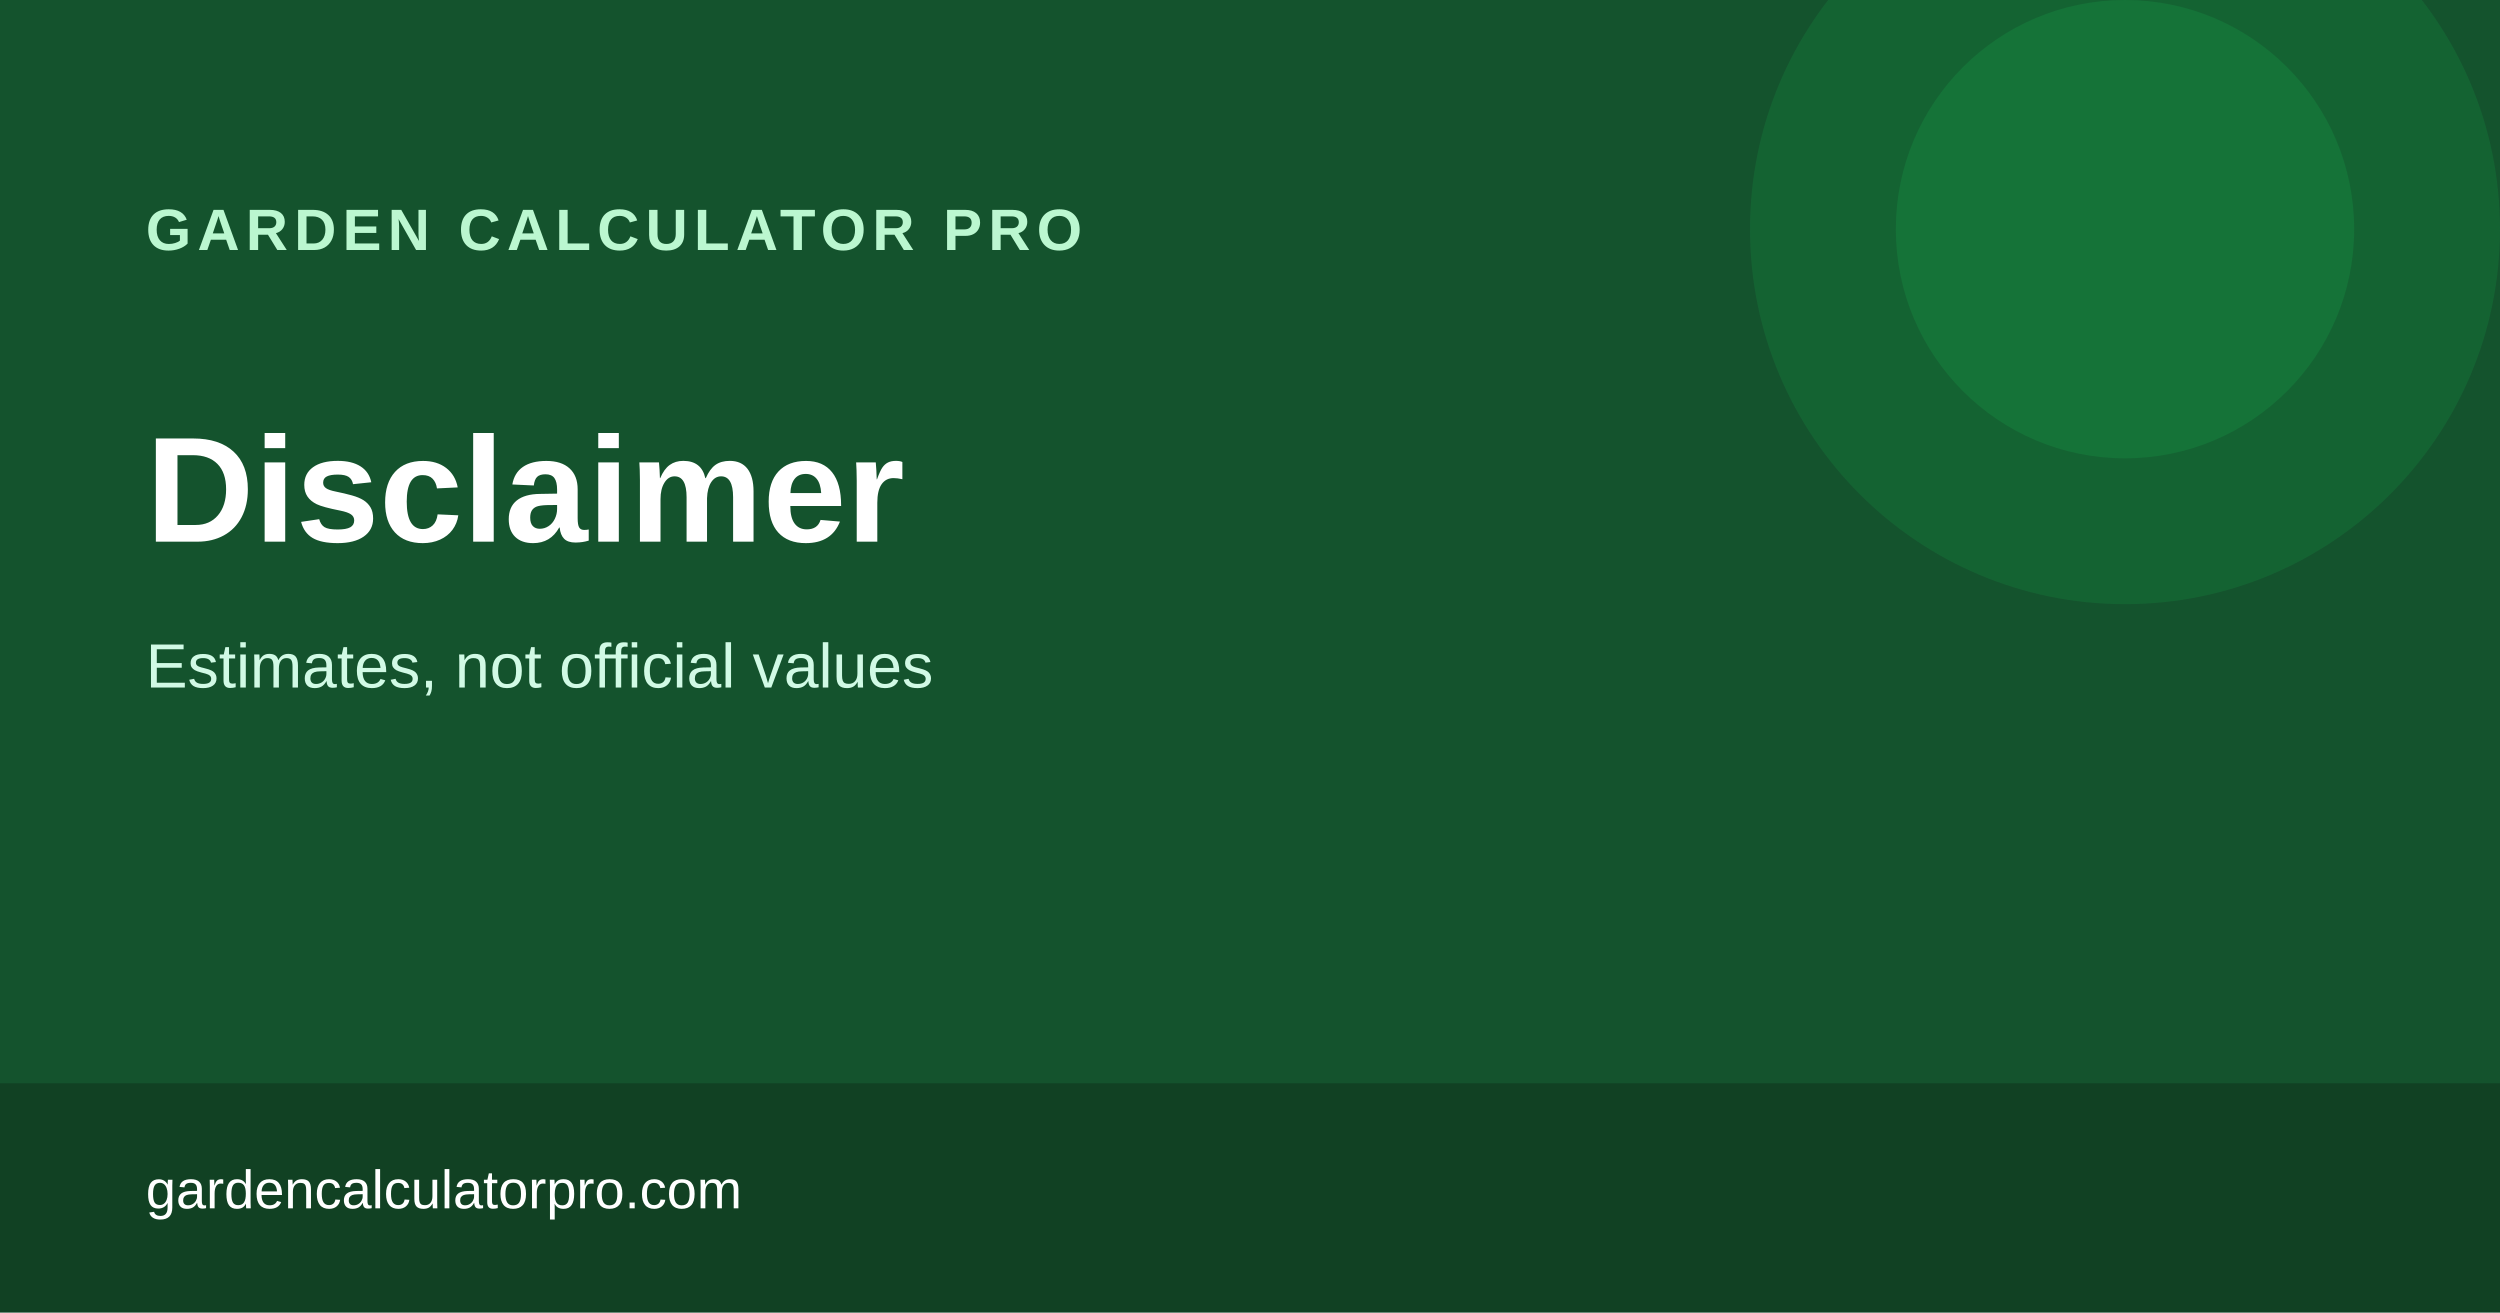
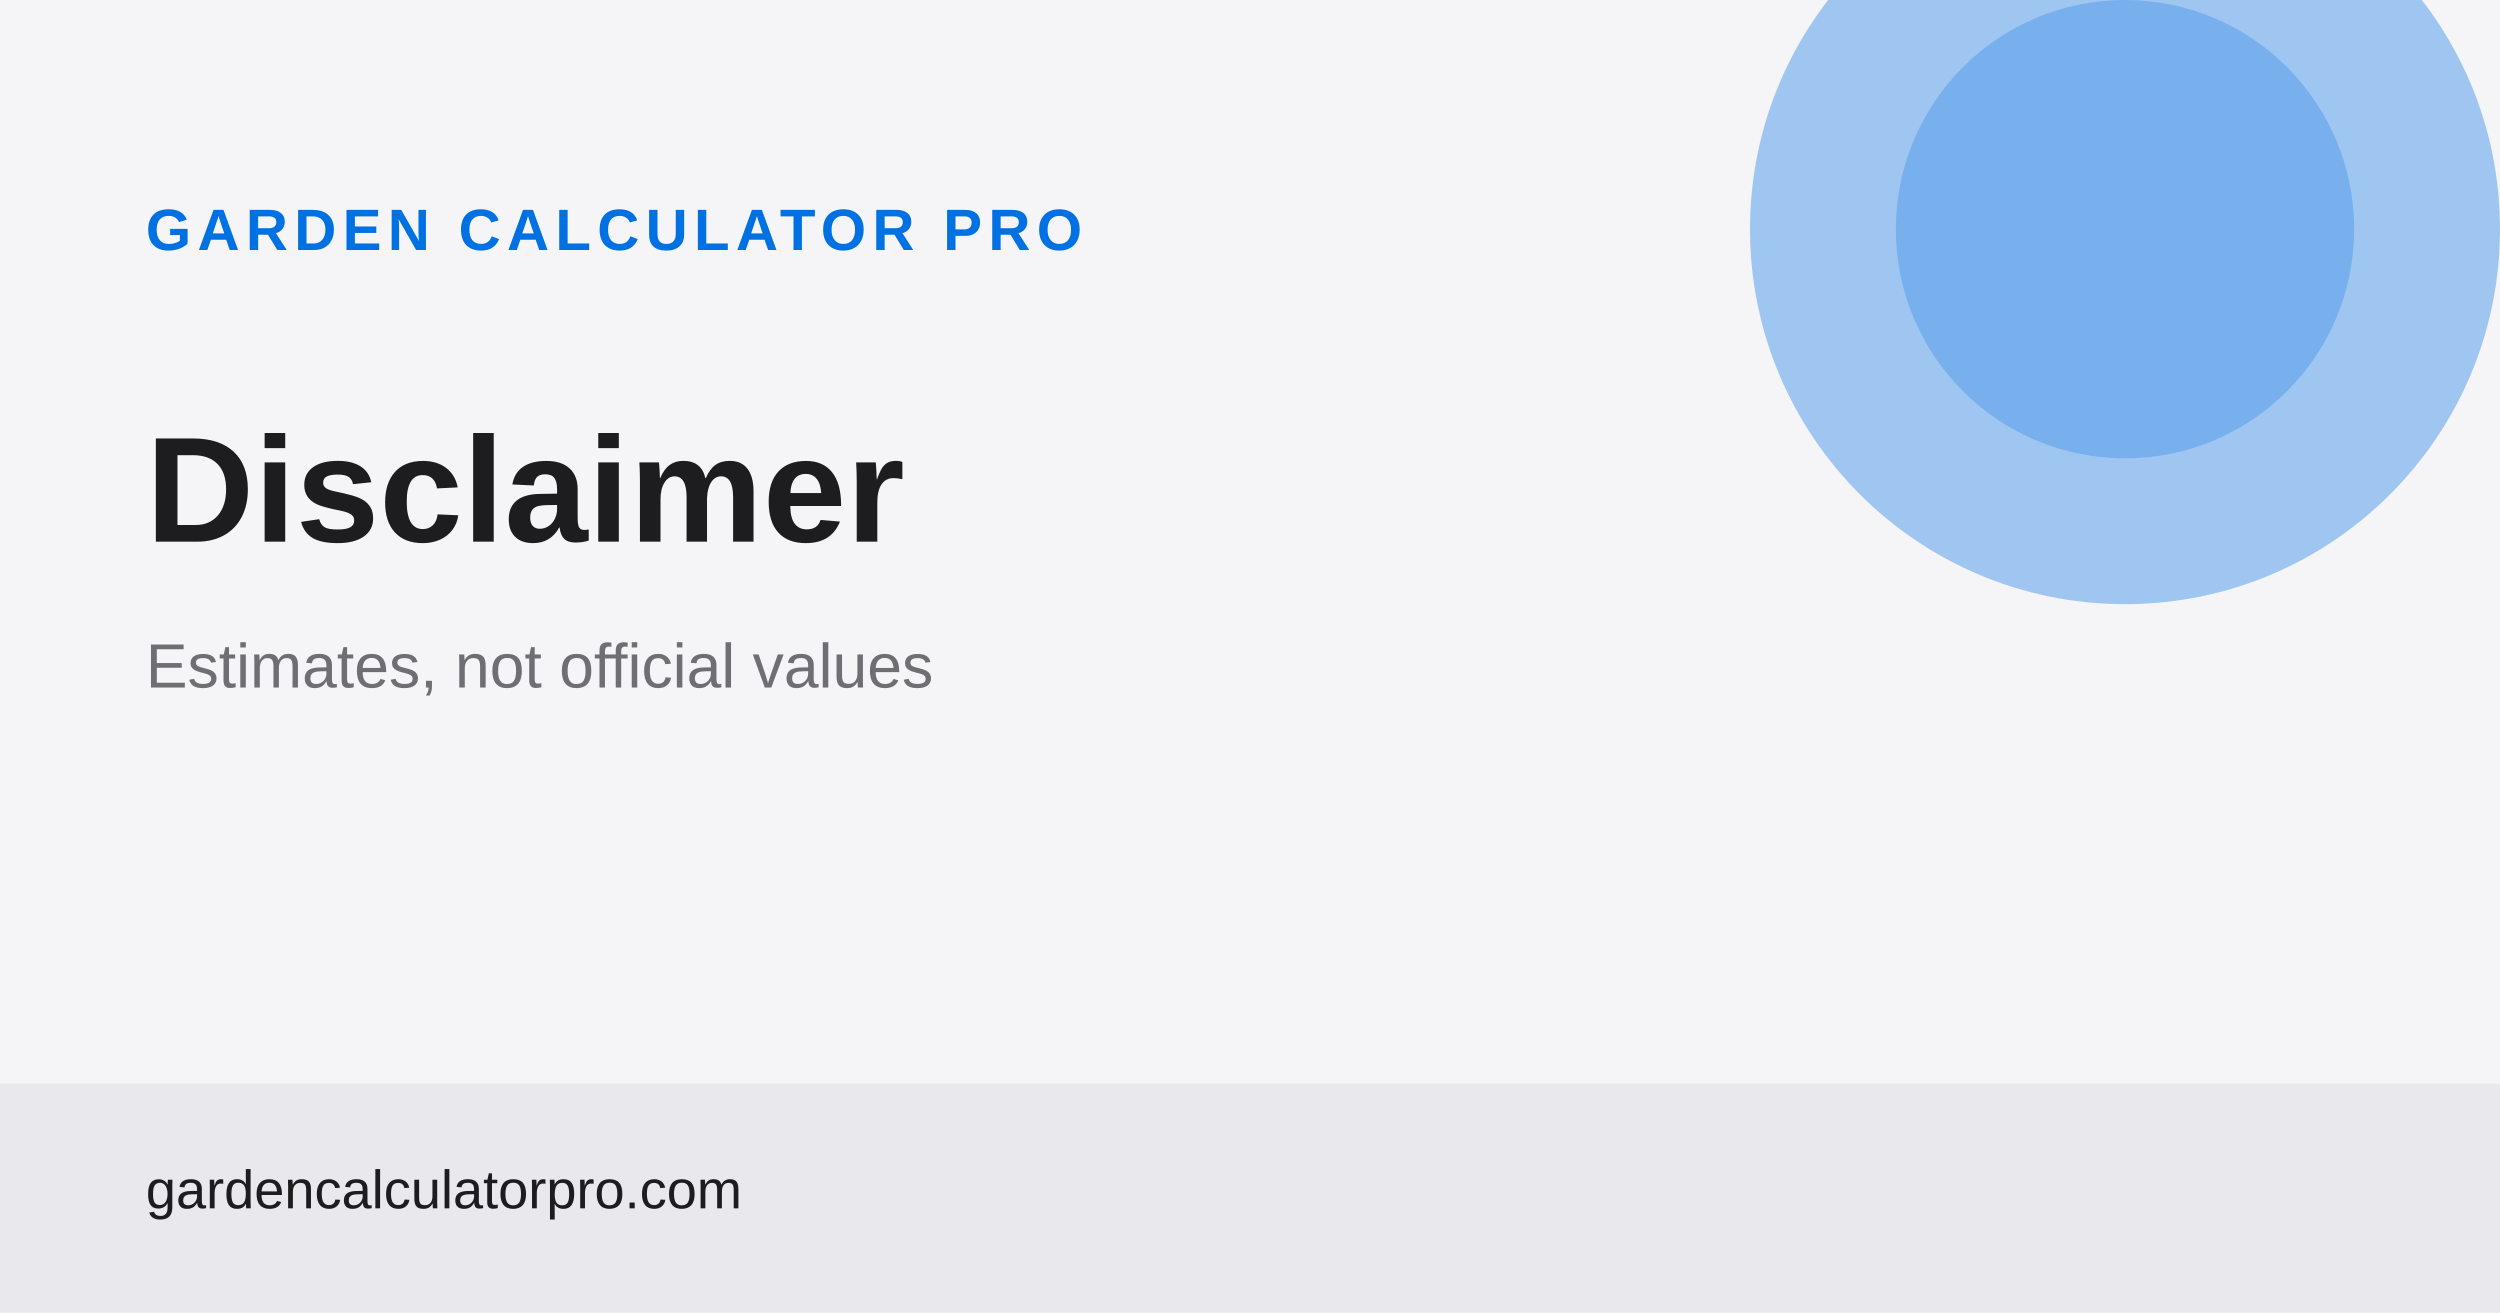
<svg xmlns="http://www.w3.org/2000/svg" width="1200" height="630" viewBox="0 0 1200 630" role="img" aria-label="Disclaimer">
-   <rect width="1200" height="630" fill="#14532d" />
-   <circle cx="1020" cy="110" r="180" fill="#15803d" opacity="0.35" />
-   <circle cx="1020" cy="110" r="110" fill="#16a34a" opacity="0.25" />
-   <rect x="0" y="520" width="1200" height="110" fill="#0b1f12" opacity="0.35" />
-   <text x="70" y="120" font-family="Arial, Helvetica, sans-serif" font-size="28" font-weight="700" letter-spacing="3" fill="#bbf7d0">GARDEN CALCULATOR PRO</text>
-   <text x="70" y="260" font-family="Arial, Helvetica, sans-serif" font-size="72" font-weight="800" fill="#ffffff">Disclaimer</text>
-   <text x="70" y="330" font-family="Arial, Helvetica, sans-serif" font-size="30" fill="#d1fae5">Estimates, not official values</text>
-   <text x="70" y="580" font-family="Arial, Helvetica, sans-serif" font-size="26" fill="#ffffff">gardencalculatorpro.com</text>
+   <rect width="1200" height="630" fill="#f5f5f7" />
+   <circle cx="1020" cy="110" r="180" fill="#0071e3" opacity="0.35" />
+   <circle cx="1020" cy="110" r="110" fill="#0071e3" opacity="0.25" />
+   <rect x="0" y="520" width="1200" height="110" fill="#e8e8ed" />
+   <text x="70" y="120" font-family="Arial, Helvetica, sans-serif" font-size="28" font-weight="700" letter-spacing="3" fill="#0071e3">GARDEN CALCULATOR PRO</text>
+   <text x="70" y="260" font-family="Arial, Helvetica, sans-serif" font-size="72" font-weight="800" fill="#1d1d1f">Disclaimer</text>
+   <text x="70" y="330" font-family="Arial, Helvetica, sans-serif" font-size="30" fill="#6e6e73">Estimates, not official values</text>
+   <text x="70" y="580" font-family="Arial, Helvetica, sans-serif" font-size="26" fill="#1d1d1f">gardencalculatorpro.com</text>
</svg>
